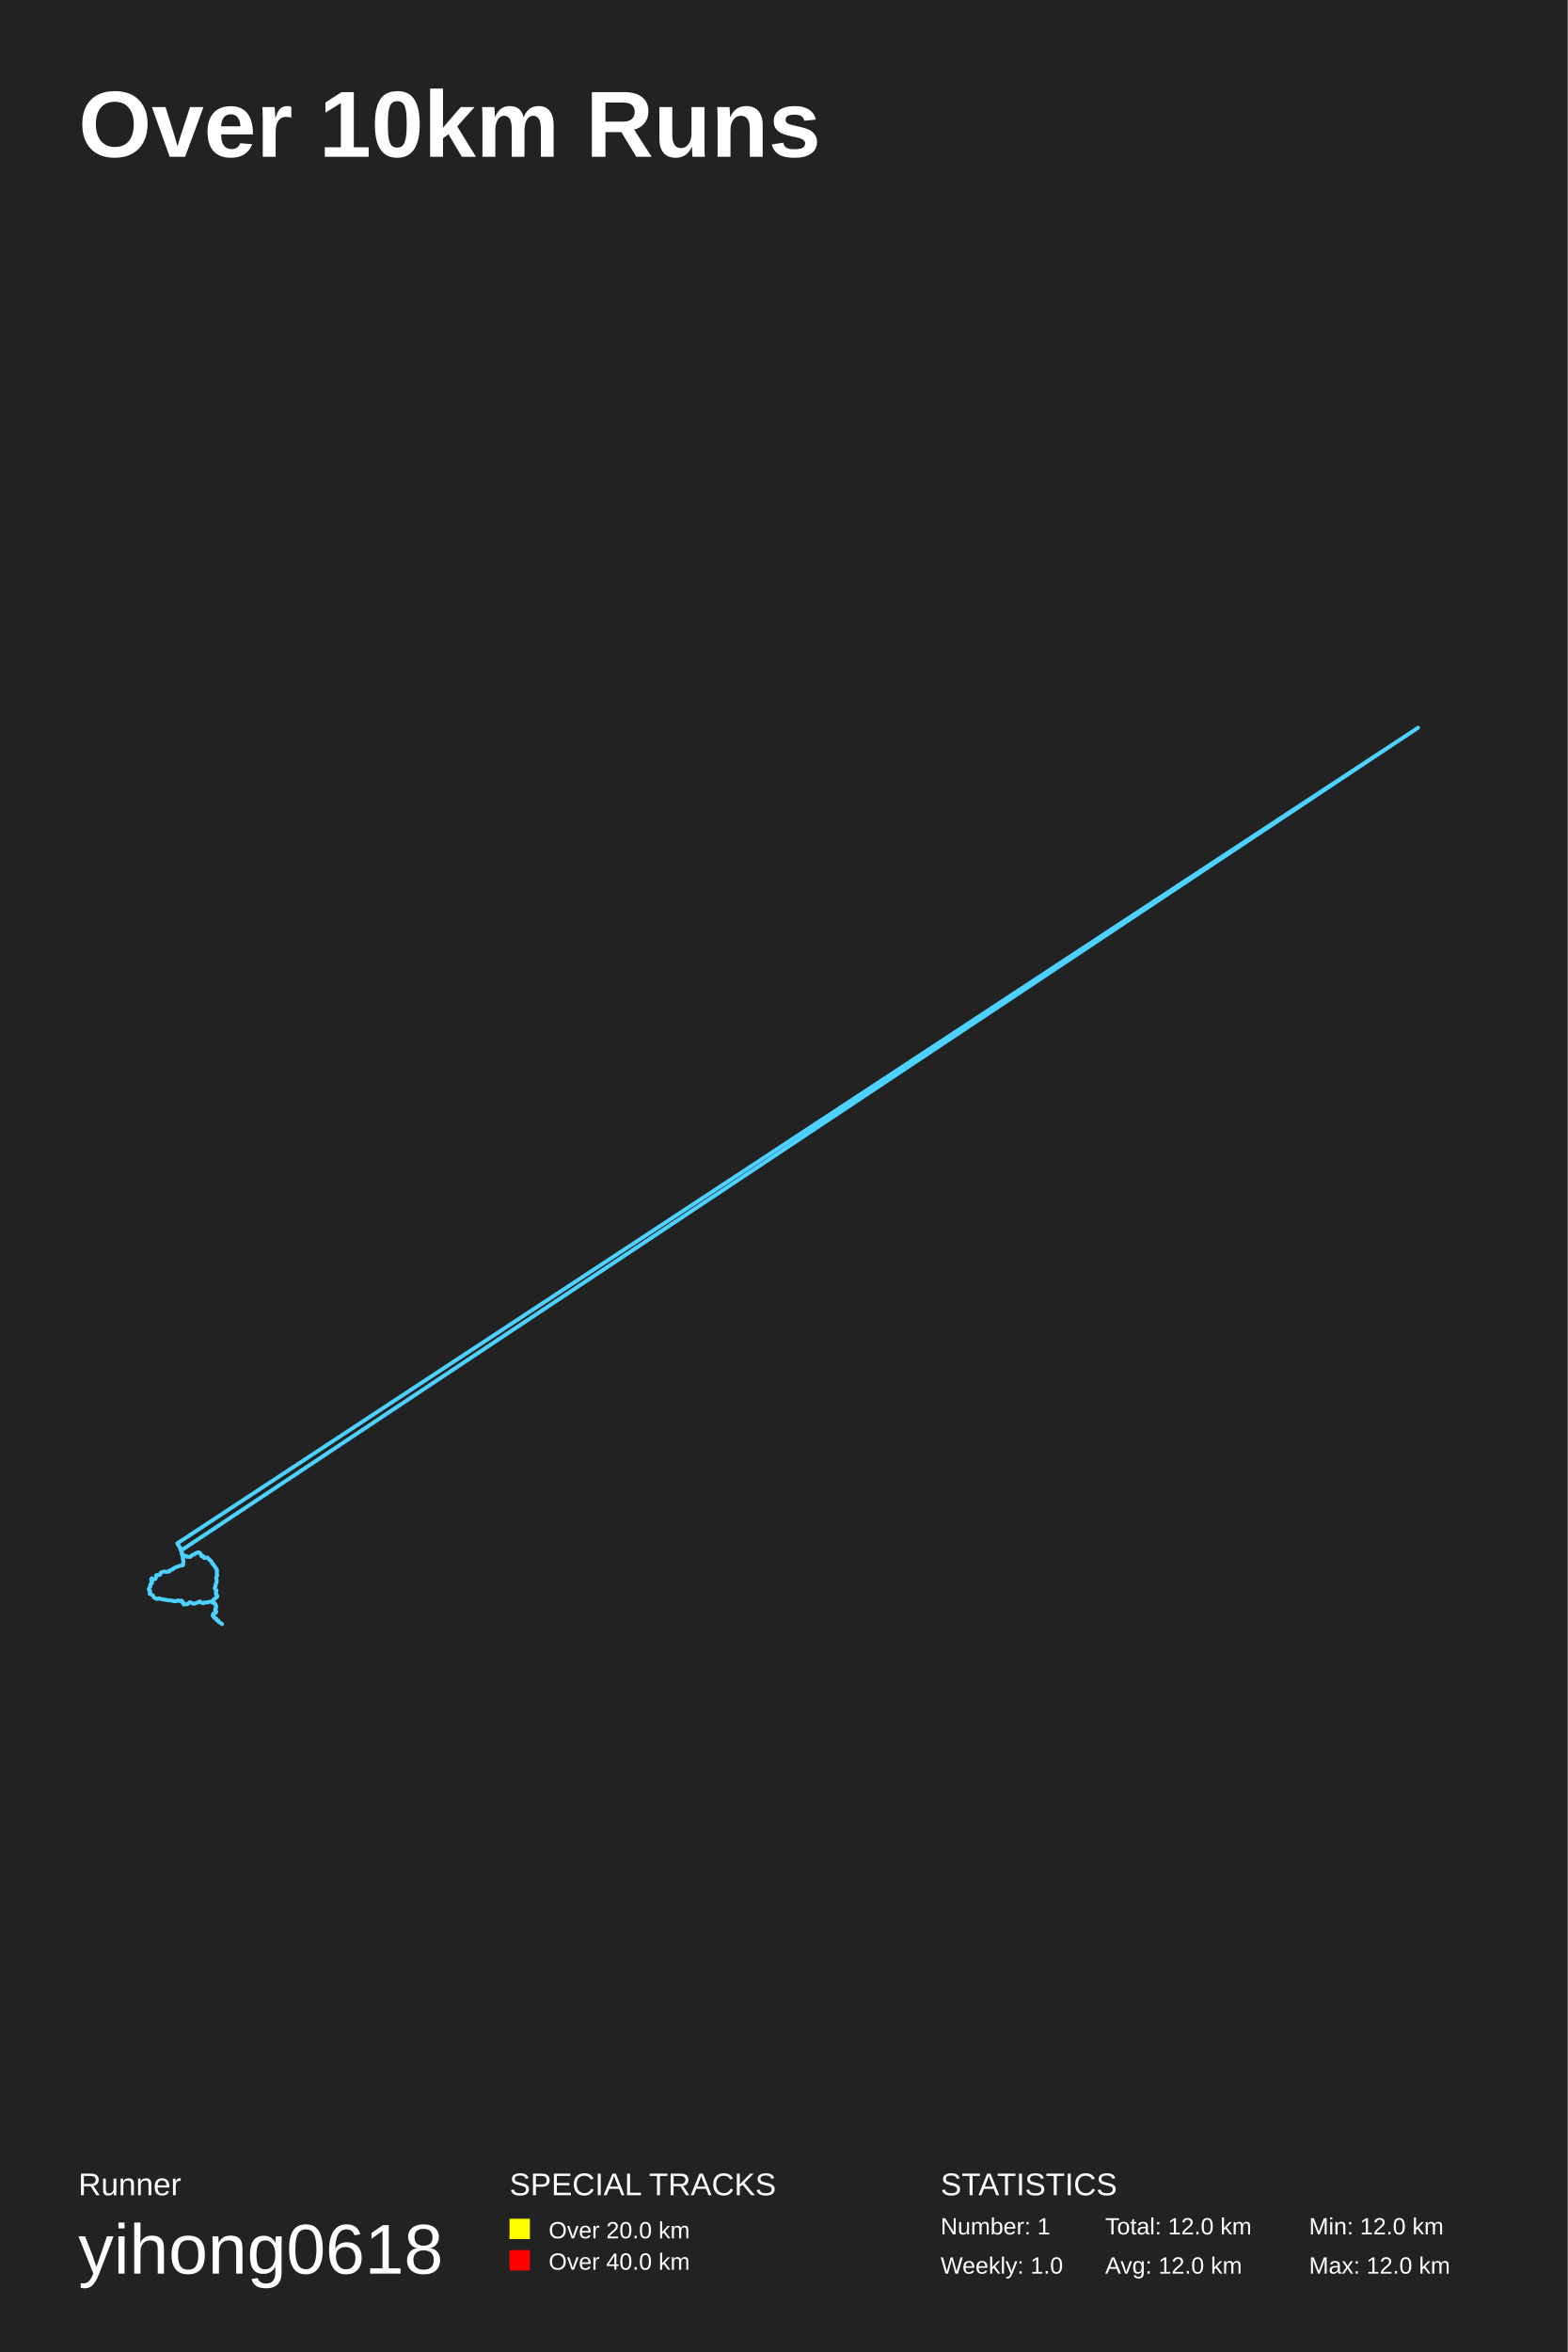
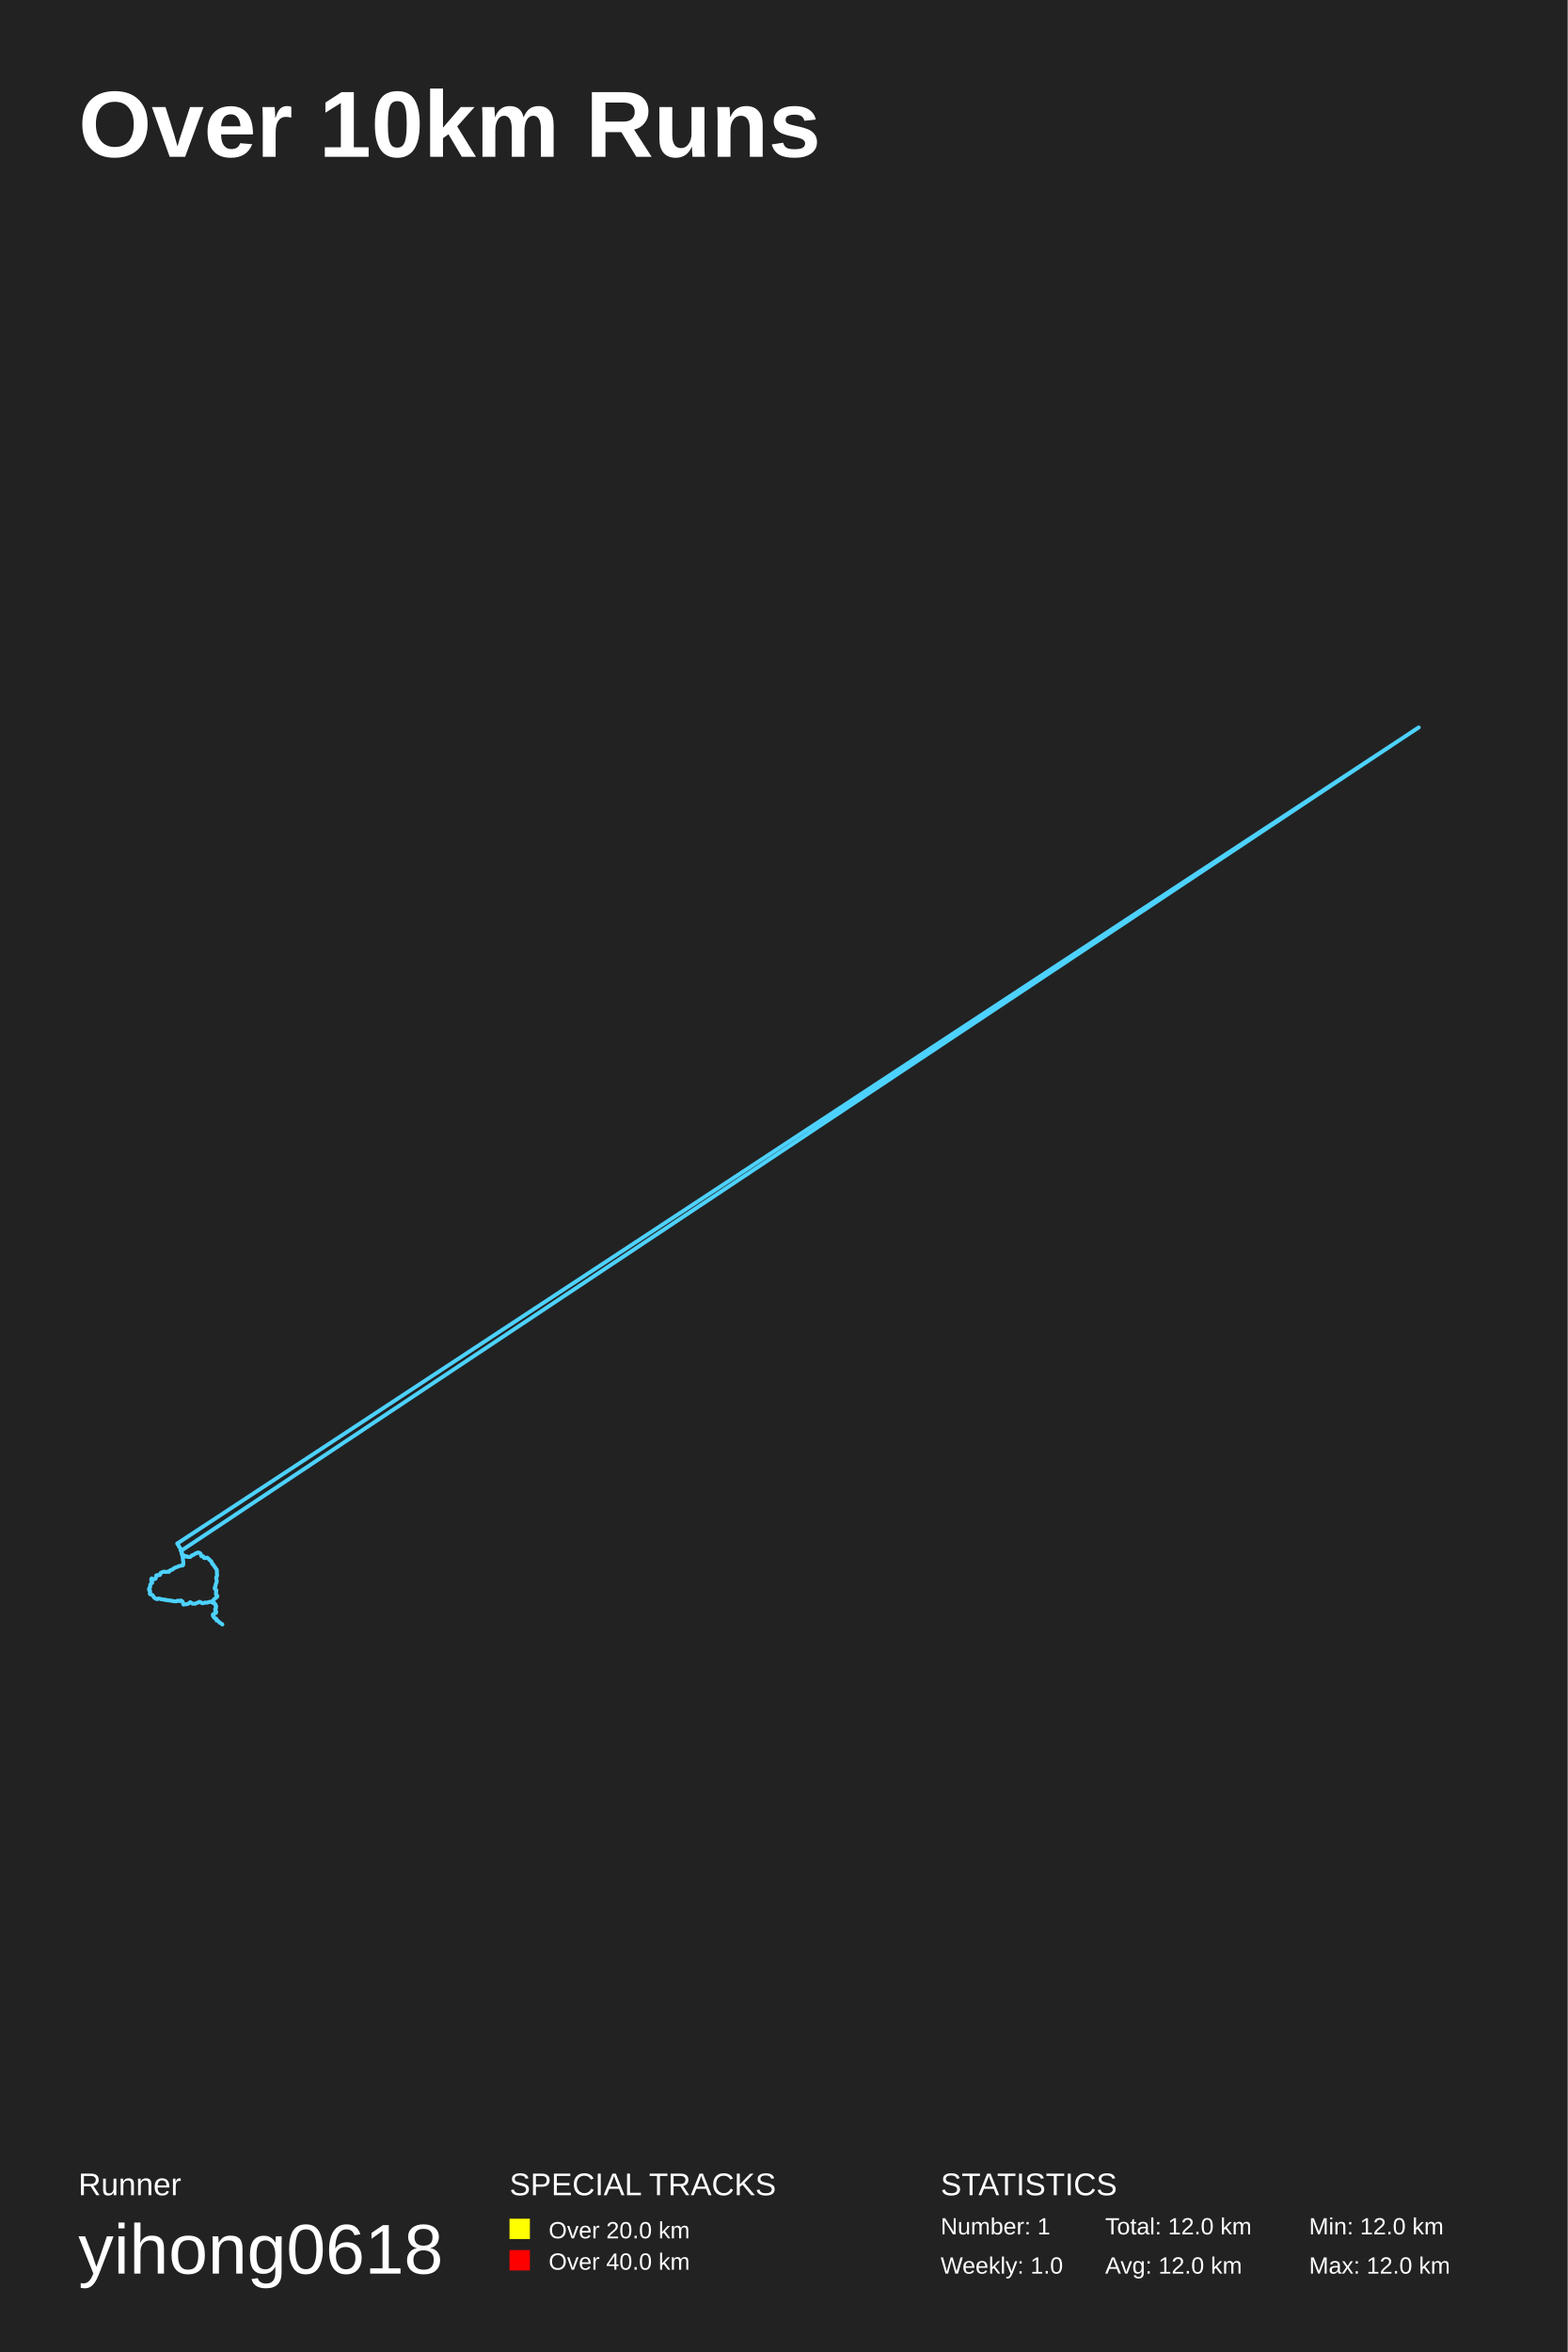
<svg xmlns="http://www.w3.org/2000/svg" baseProfile="full" height="300mm" version="1.1" viewBox="0,0,200,300" width="200mm">
  <defs />
  <rect fill="#222222" height="300" width="200" x="0" y="0" />
  <text fill="#FFFFFF" style="font-size:12px; font-family:Arial; font-weight:bold;" x="10" y="20">Over 10km Runs</text>
  <text fill="#FFFFFF" style="font-size:4px; font-family:Arial" x="10" y="280">Runner</text>
  <text fill="#FFFFFF" style="font-size:9px; font-family:Arial" x="10" y="290">yihong0618</text>
  <text fill="#FFFFFF" style="font-size:4px; font-family:Arial" x="65" y="280">SPECIAL TRACKS</text>
  <rect fill="yellow" height="2.6" width="2.6" x="65" y="283" />
  <text fill="#FFFFFF" style="font-size:3px; font-family:Arial" x="70" y="285.5">Over 20.0 km</text>
  <rect fill="red" height="2.6" width="2.6" x="65" y="287" />
  <text fill="#FFFFFF" style="font-size:3px; font-family:Arial" x="70" y="289.5">Over 40.0 km</text>
  <text fill="#FFFFFF" style="font-size:4px; font-family:Arial" x="120" y="280">STATISTICS</text>
  <text fill="#FFFFFF" style="font-size:3px; font-family:Arial" x="120" y="285">Number: 1</text>
  <text fill="#FFFFFF" style="font-size:3px; font-family:Arial" x="120" y="290">Weekly: 1.0</text>
  <text fill="#FFFFFF" style="font-size:3px; font-family:Arial" x="141" y="285">Total: 12.0 km</text>
  <text fill="#FFFFFF" style="font-size:3px; font-family:Arial" x="141" y="290">Avg: 12.0 km</text>
  <text fill="#FFFFFF" style="font-size:3px; font-family:Arial" x="167" y="285">Min: 12.0 km</text>
  <text fill="#FFFFFF" style="font-size:3px; font-family:Arial" x="167" y="290">Max: 12.0 km</text>
-   <polyline fill="none" opacity="1" points="27.585,206.45 27.49,206.44 27.381,206.392 27.31,206.292 27.238,206.203 27.153,206.097 27.153,205.966 27.229,205.802 27.376,205.781 27.504,205.729 27.561,205.576 27.514,205.502 27.447,205.397 27.466,205.281 27.49,205.139 27.542,205.033 27.566,204.907 27.542,204.791 27.481,204.681 27.433,204.554 27.352,204.465 27.224,204.459 27.224,204.459 27.253,204.459 27.224,204.465 27.224,204.47 27.229,204.459 27.219,204.465 27.214,204.47 27.214,204.465 27.214,204.47 27.124,204.322 27.138,204.222 27.167,204.149 27.234,204.054 27.295,203.985 27.352,203.938 27.457,203.875 27.557,203.79 27.656,203.696 27.718,203.632 27.718,203.543 27.647,203.464 27.576,203.395 27.538,203.253 27.566,203.164 27.58,203.074 27.566,202.963 27.618,202.842 27.514,202.768 27.481,202.726 27.428,202.668 27.395,202.542 27.457,202.394 27.504,202.31 27.5,202.178 27.519,202.047 27.604,201.931 27.618,201.82 27.637,201.71 27.652,201.599 27.618,201.504 27.618,201.404 27.595,201.325 27.585,201.199 27.652,201.056 27.704,200.956 27.699,200.856 27.656,200.735 27.671,200.609 27.661,200.477 27.685,200.277 27.675,200.224 27.172,199.481 27.105,199.466 27.062,199.402 27.039,199.323 27.02,199.255 27.001,199.234 26.972,199.16 26.92,199.118 26.868,199.055 26.806,199.028 26.768,198.997 26.706,198.912 26.649,198.865 26.545,198.77 26.483,198.675 26.431,198.66 26.34,198.686 26.25,198.702 26.169,198.723 26.055,198.723 26.008,198.649 25.974,198.554 25.922,198.486 25.841,198.47 25.742,198.502 25.708,198.438 25.708,198.423 25.742,198.423 25.713,198.444 25.685,198.449 25.68,198.444 25.67,198.449 25.685,198.47 25.685,198.449 25.694,198.438 25.699,198.428 25.68,198.386 25.623,198.28 25.609,198.238 25.566,198.143 25.542,198.122 25.514,198.085 25.447,198.054 25.39,198.017 25.324,198.038 25.286,198.006 25.262,198.006 25.214,198.017 25.143,198.054 25.086,198.096 25.039,198.091 24.982,198.112 24.934,198.149 24.848,198.18 24.82,198.238 24.768,198.249 24.72,198.28 24.654,198.291 24.582,198.338 24.502,198.386 24.416,198.423 24.354,198.512 24.269,198.586 24.169,198.586 24.122,198.565 24.022,198.57 23.951,198.57 23.965,198.544 23.965,198.544 23.965,198.565 23.955,198.56 23.913,198.549 23.851,198.496 23.799,198.491 23.742,198.544 23.684,198.475 23.608,198.475 23.537,198.481 23.471,198.396 23.423,198.338 23.361,198.307 23.347,198.312 23.333,198.275 23.271,198.212 23.209,198.18 23.195,198.196 23.209,198.186 23.176,198.159 23.181,198.085 23.205,198.017 23.186,197.954 23.133,197.896 23.105,197.848 23.086,197.796 23.053,197.732 23.024,197.643 23.005,197.548 22.981,197.39 22.905,197.343 22.882,197.264 22.81,197.216 22.806,197.148 22.758,197.069 22.687,196.99 22.682,196.916 22.668,196.911 22.625,196.911 22.644,196.911 22.644,196.921 22.635,196.911 22.639,196.905 22.644,196.9 22.673,196.895 22.706,196.826 22.692,196.832 22.63,196.837 22.635,196.847 22.625,196.853 22.62,196.869 22.625,196.858 22.625,196.853 22.63,196.853 22.635,196.837 22.639,196.853 22.644,196.842 180.91,92.828 180.815,92.886 180.815,92.886 180.815,92.886 180.815,92.886 180.724,92.944 23.086,197.785 23.124,197.859 23.181,197.943 23.186,198.043 23.176,198.143 23.19,198.259 23.233,198.333 23.281,198.417 23.304,198.554 23.314,198.66 23.328,198.818 23.361,198.955 23.376,199.086 23.395,199.186 23.38,199.344 23.366,199.471 23.38,199.545 23.338,199.65 23.171,199.666 23.034,199.697 22.92,199.724 22.801,199.766 22.668,199.829 22.554,199.871 22.44,199.898 22.354,199.945 22.264,199.987 22.169,200.035 22.093,200.087 22.05,200.145 22.05,200.145 22.041,200.15 21.993,200.198 21.927,200.219 21.832,200.235 21.751,200.261 21.665,200.324 21.618,200.361 21.575,200.451 21.513,200.482 21.423,200.466 21.333,200.461 21.223,200.493 21.128,200.503 21.043,200.472 20.962,200.445 20.872,200.461 20.805,200.482 20.748,200.498 20.672,200.546 20.582,200.561 20.501,200.593 20.459,200.672 20.425,200.761 20.44,200.825 20.397,200.862 20.354,200.883 20.321,200.898 20.245,200.909 20.154,200.904 20.069,200.888 19.964,200.914 19.912,200.946 19.931,200.983 19.931,201.051 19.926,201.114 19.898,201.162 19.888,201.188 19.879,201.246 19.865,201.325 19.793,201.409 19.694,201.388 19.603,201.43 19.556,201.436 19.485,201.494 19.428,201.467 19.394,201.415 19.371,201.43 19.337,201.394 19.318,201.373 19.356,201.357 19.371,201.309 19.356,201.336 19.318,201.351 19.285,201.425 19.333,201.541 19.314,201.699 19.39,201.804 19.404,201.92 19.295,201.952 19.2,202.073 19.152,202.236 19.19,202.358 19.086,202.489 19.005,202.626 19.005,202.805 19.1,202.826 19.162,202.926 19.152,203.016 19.119,203.121 19.086,203.279 19.195,203.316 19.295,203.385 19.418,203.432 19.532,203.527 19.575,203.664 19.703,203.785 19.865,203.89 20.012,203.933 20.14,203.933 20.311,203.864 20.449,203.938 20.62,203.964 20.772,203.996 20.957,204.017 21.01,204.027 21.157,204.075 21.261,204.075 21.39,204.08 21.485,204.117 21.632,204.138 21.779,204.133 21.908,204.159 22.026,204.18 22.14,204.217 22.283,204.228 22.444,204.233 22.587,204.185 22.696,204.133 22.81,204.18 22.953,204.222 23.048,204.154 23.129,204.143 23.224,204.228 23.342,204.349 23.319,204.501 23.404,204.58 23.452,204.665 23.599,204.57 23.77,204.644 23.941,204.602 24.084,204.47 24.212,204.375 24.383,204.407 24.487,204.501 24.654,204.544 24.844,204.549 24.953,204.496 25.086,204.454 25.224,204.38 25.376,204.354 25.485,204.259 25.594,204.338 25.713,204.417 25.818,204.459 25.946,204.491 26.041,204.433 26.165,204.396 26.321,204.391 26.464,204.396 26.583,204.354 26.682,204.322 26.782,204.296 26.925,204.307 27.053,204.38 27.181,204.401 27.267,204.433 27.381,204.486 27.481,204.602 27.504,204.76 27.58,204.865 27.566,205.018 27.514,205.144 27.504,205.307 27.471,205.45 27.595,205.56 27.552,205.681 27.438,205.776 27.314,205.802 27.229,205.955 27.21,206.092 27.305,206.219 27.381,206.366 27.514,206.424 27.652,206.514 27.633,206.645 27.737,206.719 27.884,206.74 27.918,206.882 28.055,206.967 28.212,207.056 28.321,207.161" stroke="#4DD2FF" stroke-dasharray="none" stroke-linecap="round" stroke-linejoin="round" stroke-width="0.5" />
+   <polyline fill="none" opacity="1" points="27.538,206.471 27.443,206.445 27.348,206.366 27.295,206.266 27.21,206.187 27.157,206.055 27.162,205.934 27.31,205.818 27.428,205.797 27.547,205.681 27.557,205.555 27.476,205.492 27.471,205.36 27.447,205.244 27.533,205.123 27.533,204.991 27.58,204.875 27.49,204.781 27.485,204.638 27.39,204.538 27.286,204.47 27.229,204.47 27.229,204.475 27.243,204.475 27.214,204.48 27.224,204.48 27.219,204.48 27.21,204.486 27.214,204.491 27.214,204.486 27.153,204.428 27.134,204.301 27.157,204.206 27.191,204.117 27.257,204.043 27.338,203.985 27.39,203.922 27.485,203.843 27.59,203.764 27.685,203.69 27.728,203.611 27.709,203.522 27.599,203.453 27.566,203.358 27.538,203.227 27.566,203.142 27.576,203.053 27.59,202.926 27.609,202.832 27.49,202.768 27.471,202.711 27.395,202.626 27.405,202.463 27.471,202.389 27.504,202.268 27.509,202.147 27.542,202.02 27.609,201.91 27.628,201.783 27.656,201.689 27.633,201.583 27.628,201.478 27.604,201.399 27.595,201.309 27.59,201.167 27.675,201.051 27.704,200.93 27.685,200.814 27.661,200.704 27.675,200.572 27.666,200.435 27.675,200.266 27.656,200.235 27.157,199.508 27.081,199.481 27.062,199.381 27.02,199.313 27.001,199.276 26.991,199.223 26.963,199.15 26.906,199.107 26.844,199.071 26.787,199.007 26.739,198.981 26.687,198.902 26.606,198.833 26.511,198.749 26.45,198.686 26.402,198.681 26.302,198.712 26.222,198.723 26.127,198.744 26.022,198.712 25.989,198.623 25.946,198.554 25.898,198.491 25.803,198.486 25.713,198.496 25.713,198.449 25.713,198.433 25.713,198.444 25.699,198.449 25.694,198.454 25.666,198.459 25.694,198.454 25.67,198.47 25.685,198.465 25.699,198.438 25.704,198.444 25.642,198.354 25.618,198.28 25.604,198.207 25.566,198.149 25.537,198.133 25.485,198.101 25.433,198.054 25.362,198.054 25.295,198.033 25.267,198.027 25.267,198.017 25.181,198.059 25.119,198.085 25.072,198.117 25.015,198.101 24.967,198.143 24.906,198.18 24.834,198.233 24.782,198.27 24.753,198.27 24.692,198.312 24.644,198.317 24.559,198.375 24.464,198.396 24.388,198.481 24.316,198.56 24.231,198.602 24.155,198.591 24.084,198.596 24.003,198.586 23.941,198.586 23.965,198.56 23.97,198.581 23.951,198.565 23.946,198.591 23.889,198.544 23.827,198.507 23.789,198.512 23.708,198.549 23.67,198.481 23.575,198.517 23.509,198.459 23.442,198.38 23.39,198.354 23.357,198.317 23.347,198.312 23.319,198.265 23.257,198.207 23.195,198.207 23.2,198.207 23.19,198.191 23.167,198.154 23.19,198.07 23.195,198.012 23.162,197.959 23.114,197.885 23.1,197.848 23.057,197.79 23.043,197.722 23.01,197.611 22.996,197.459 22.943,197.395 22.886,197.322 22.844,197.279 22.81,197.216 22.791,197.132 22.73,197.048 22.677,196.979 22.668,196.921 22.639,196.916 22.625,196.932 22.649,196.932 22.649,196.932 22.63,196.921 22.644,196.932 22.649,196.921 22.687,196.879 22.692,196.847 22.692,196.879 22.616,196.858 22.63,196.869 22.62,196.869 22.62,196.879 22.625,196.869 22.625,196.869 22.63,196.863 22.635,196.858 22.639,196.863 181.0,92.786 180.91,92.844 180.815,92.902 180.815,92.902 180.815,92.902 180.739,92.944 180.629,93.018 23.095,197.817 23.133,197.933 23.181,198.001 23.167,198.101 23.19,198.196 23.2,198.296 23.257,198.37 23.295,198.47 23.295,198.586 23.319,198.712 23.333,198.886 23.347,199.028 23.38,199.139 23.385,199.255 23.38,199.408 23.38,199.518 23.376,199.597 23.271,199.687 23.114,199.682 22.996,199.729 22.867,199.75 22.758,199.792 22.62,199.855 22.516,199.898 22.392,199.924 22.321,199.982 22.226,200.019 22.121,200.071 22.083,200.135 22.05,200.161 22.055,200.156 22.022,200.182 21.969,200.224 21.898,200.24 21.789,200.251 21.727,200.298 21.637,200.345 21.608,200.398 21.561,200.493 21.466,200.498 21.39,200.472 21.28,200.488 21.195,200.503 21.086,200.509 21.014,200.477 20.929,200.461 20.829,200.493 20.772,200.503 20.725,200.535 20.634,200.567 20.549,200.593 20.487,200.64 20.44,200.719 20.43,200.804 20.43,200.862 20.368,200.877 20.345,200.909 20.297,200.909 20.216,200.93 20.126,200.909 20.031,200.909 19.936,200.946 19.917,200.972 19.936,201.025 19.926,201.088 19.907,201.141 19.893,201.183 19.888,201.23 19.865,201.288 19.831,201.367 19.741,201.42 19.656,201.415 19.594,201.436 19.513,201.488 19.451,201.494 19.418,201.462 19.375,201.425 19.366,201.43 19.328,201.394 19.314,201.378 19.356,201.32 19.375,201.325 19.333,201.362 19.299,201.388 19.309,201.483 19.304,201.636 19.333,201.762 19.423,201.873 19.356,201.947 19.252,202.005 19.176,202.142 19.147,202.305 19.162,202.426 19.057,202.563 19.01,202.7 19.038,202.858 19.143,202.884 19.143,202.969 19.152,203.058 19.109,203.195 19.124,203.316 19.214,203.374 19.352,203.401 19.461,203.469 19.565,203.606 19.618,203.722 19.755,203.838 19.907,203.927 20.059,203.98 20.183,203.896 20.359,203.906 20.511,203.975 20.672,203.996 20.848,204.027 21.01,204.048 21.081,204.033 21.176,204.101 21.309,204.101 21.433,204.106 21.547,204.138 21.684,204.154 21.827,204.154 21.95,204.201 22.074,204.212 22.202,204.243 22.345,204.249 22.516,204.249 22.635,204.175 22.73,204.159 22.858,204.206 23.01,204.222 23.076,204.138 23.148,204.201 23.276,204.259 23.347,204.433 23.357,204.575 23.423,204.675 23.485,204.633 23.67,204.623 23.827,204.617 23.989,204.58 24.131,204.459 24.278,204.359 24.416,204.454 24.535,204.544 24.734,204.559 24.901,204.559 24.996,204.507 25.143,204.444 25.286,204.401 25.423,204.317 25.509,204.312 25.632,204.386 25.746,204.48 25.884,204.486 25.993,204.486 26.084,204.422 26.222,204.401 26.378,204.433 26.507,204.391 26.63,204.354 26.72,204.322 26.825,204.301 26.982,204.354 27.119,204.407 27.186,204.433 27.314,204.454 27.428,204.544 27.481,204.686 27.561,204.802 27.552,204.939 27.561,205.097 27.509,205.234 27.476,205.371 27.538,205.502 27.59,205.629 27.519,205.75 27.376,205.802 27.262,205.876 27.214,206.003 27.234,206.145 27.333,206.282 27.438,206.419 27.59,206.466 27.656,206.587 27.642,206.708 27.804,206.735 27.899,206.819 27.97,206.93 28.131,207.03 28.269,207.103 28.369,207.204" stroke="#4DD2FF" stroke-dasharray="none" stroke-linecap="round" stroke-linejoin="round" stroke-width="0.5" />
</svg>
